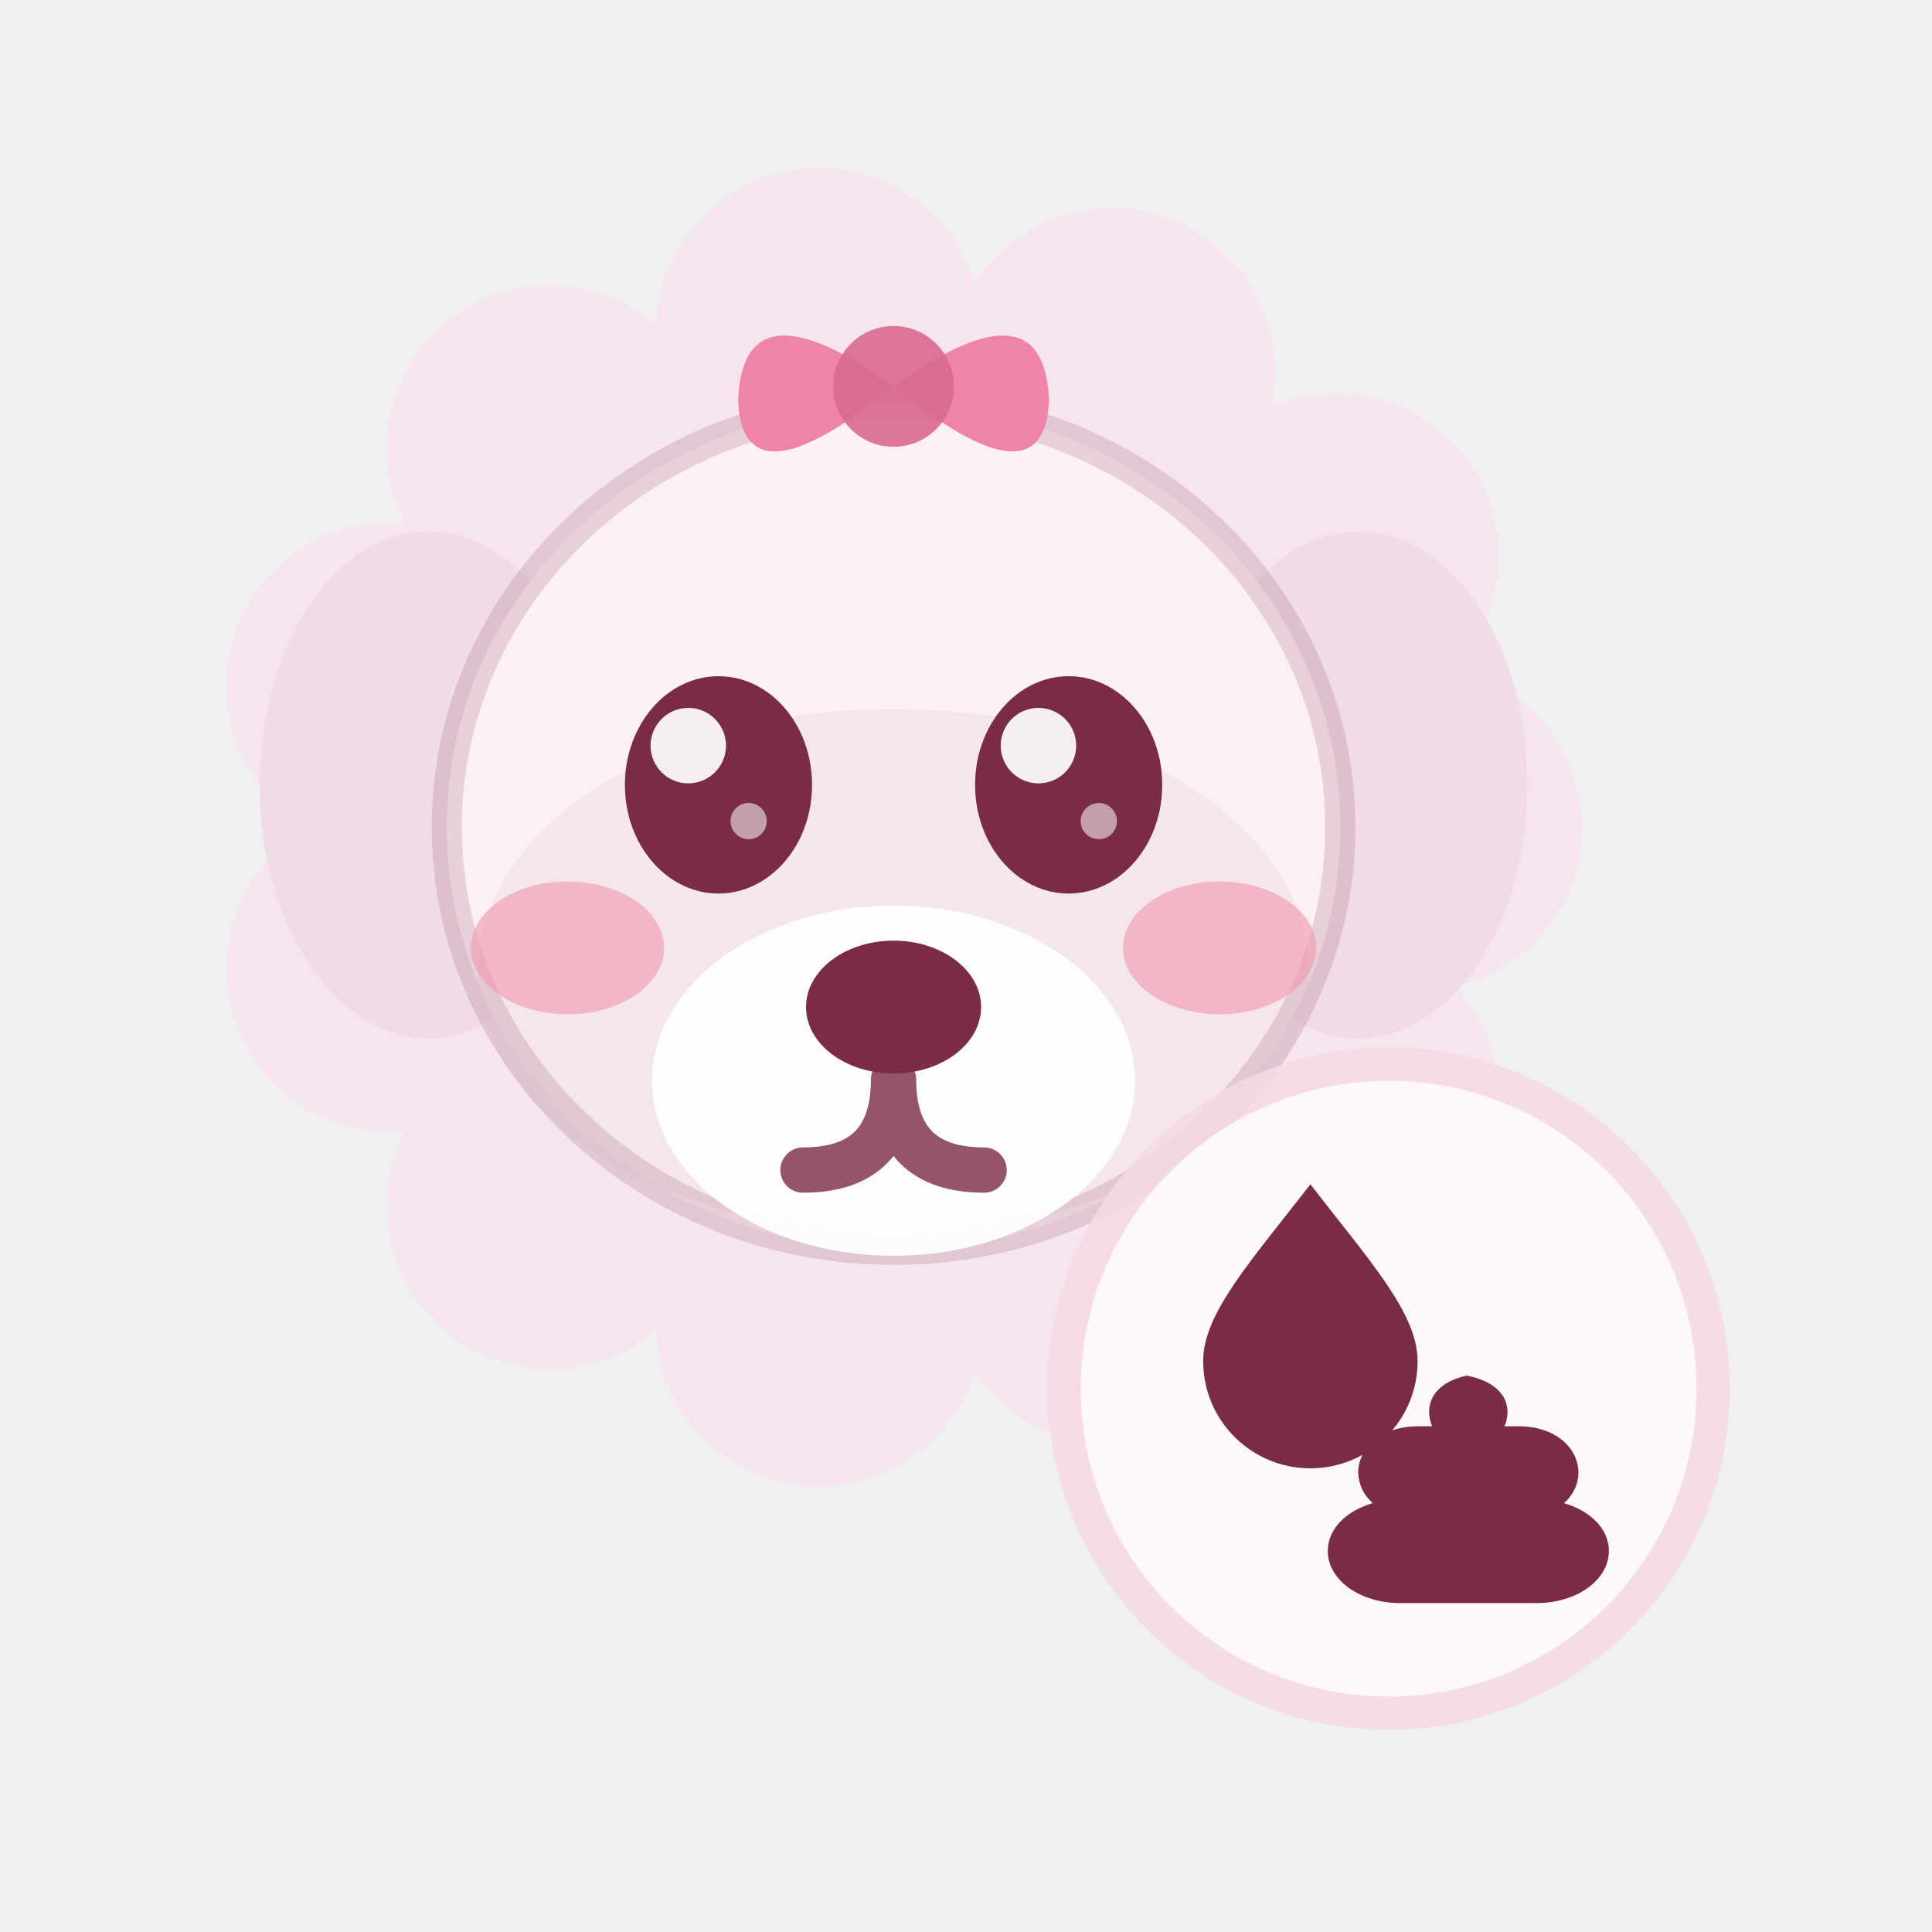
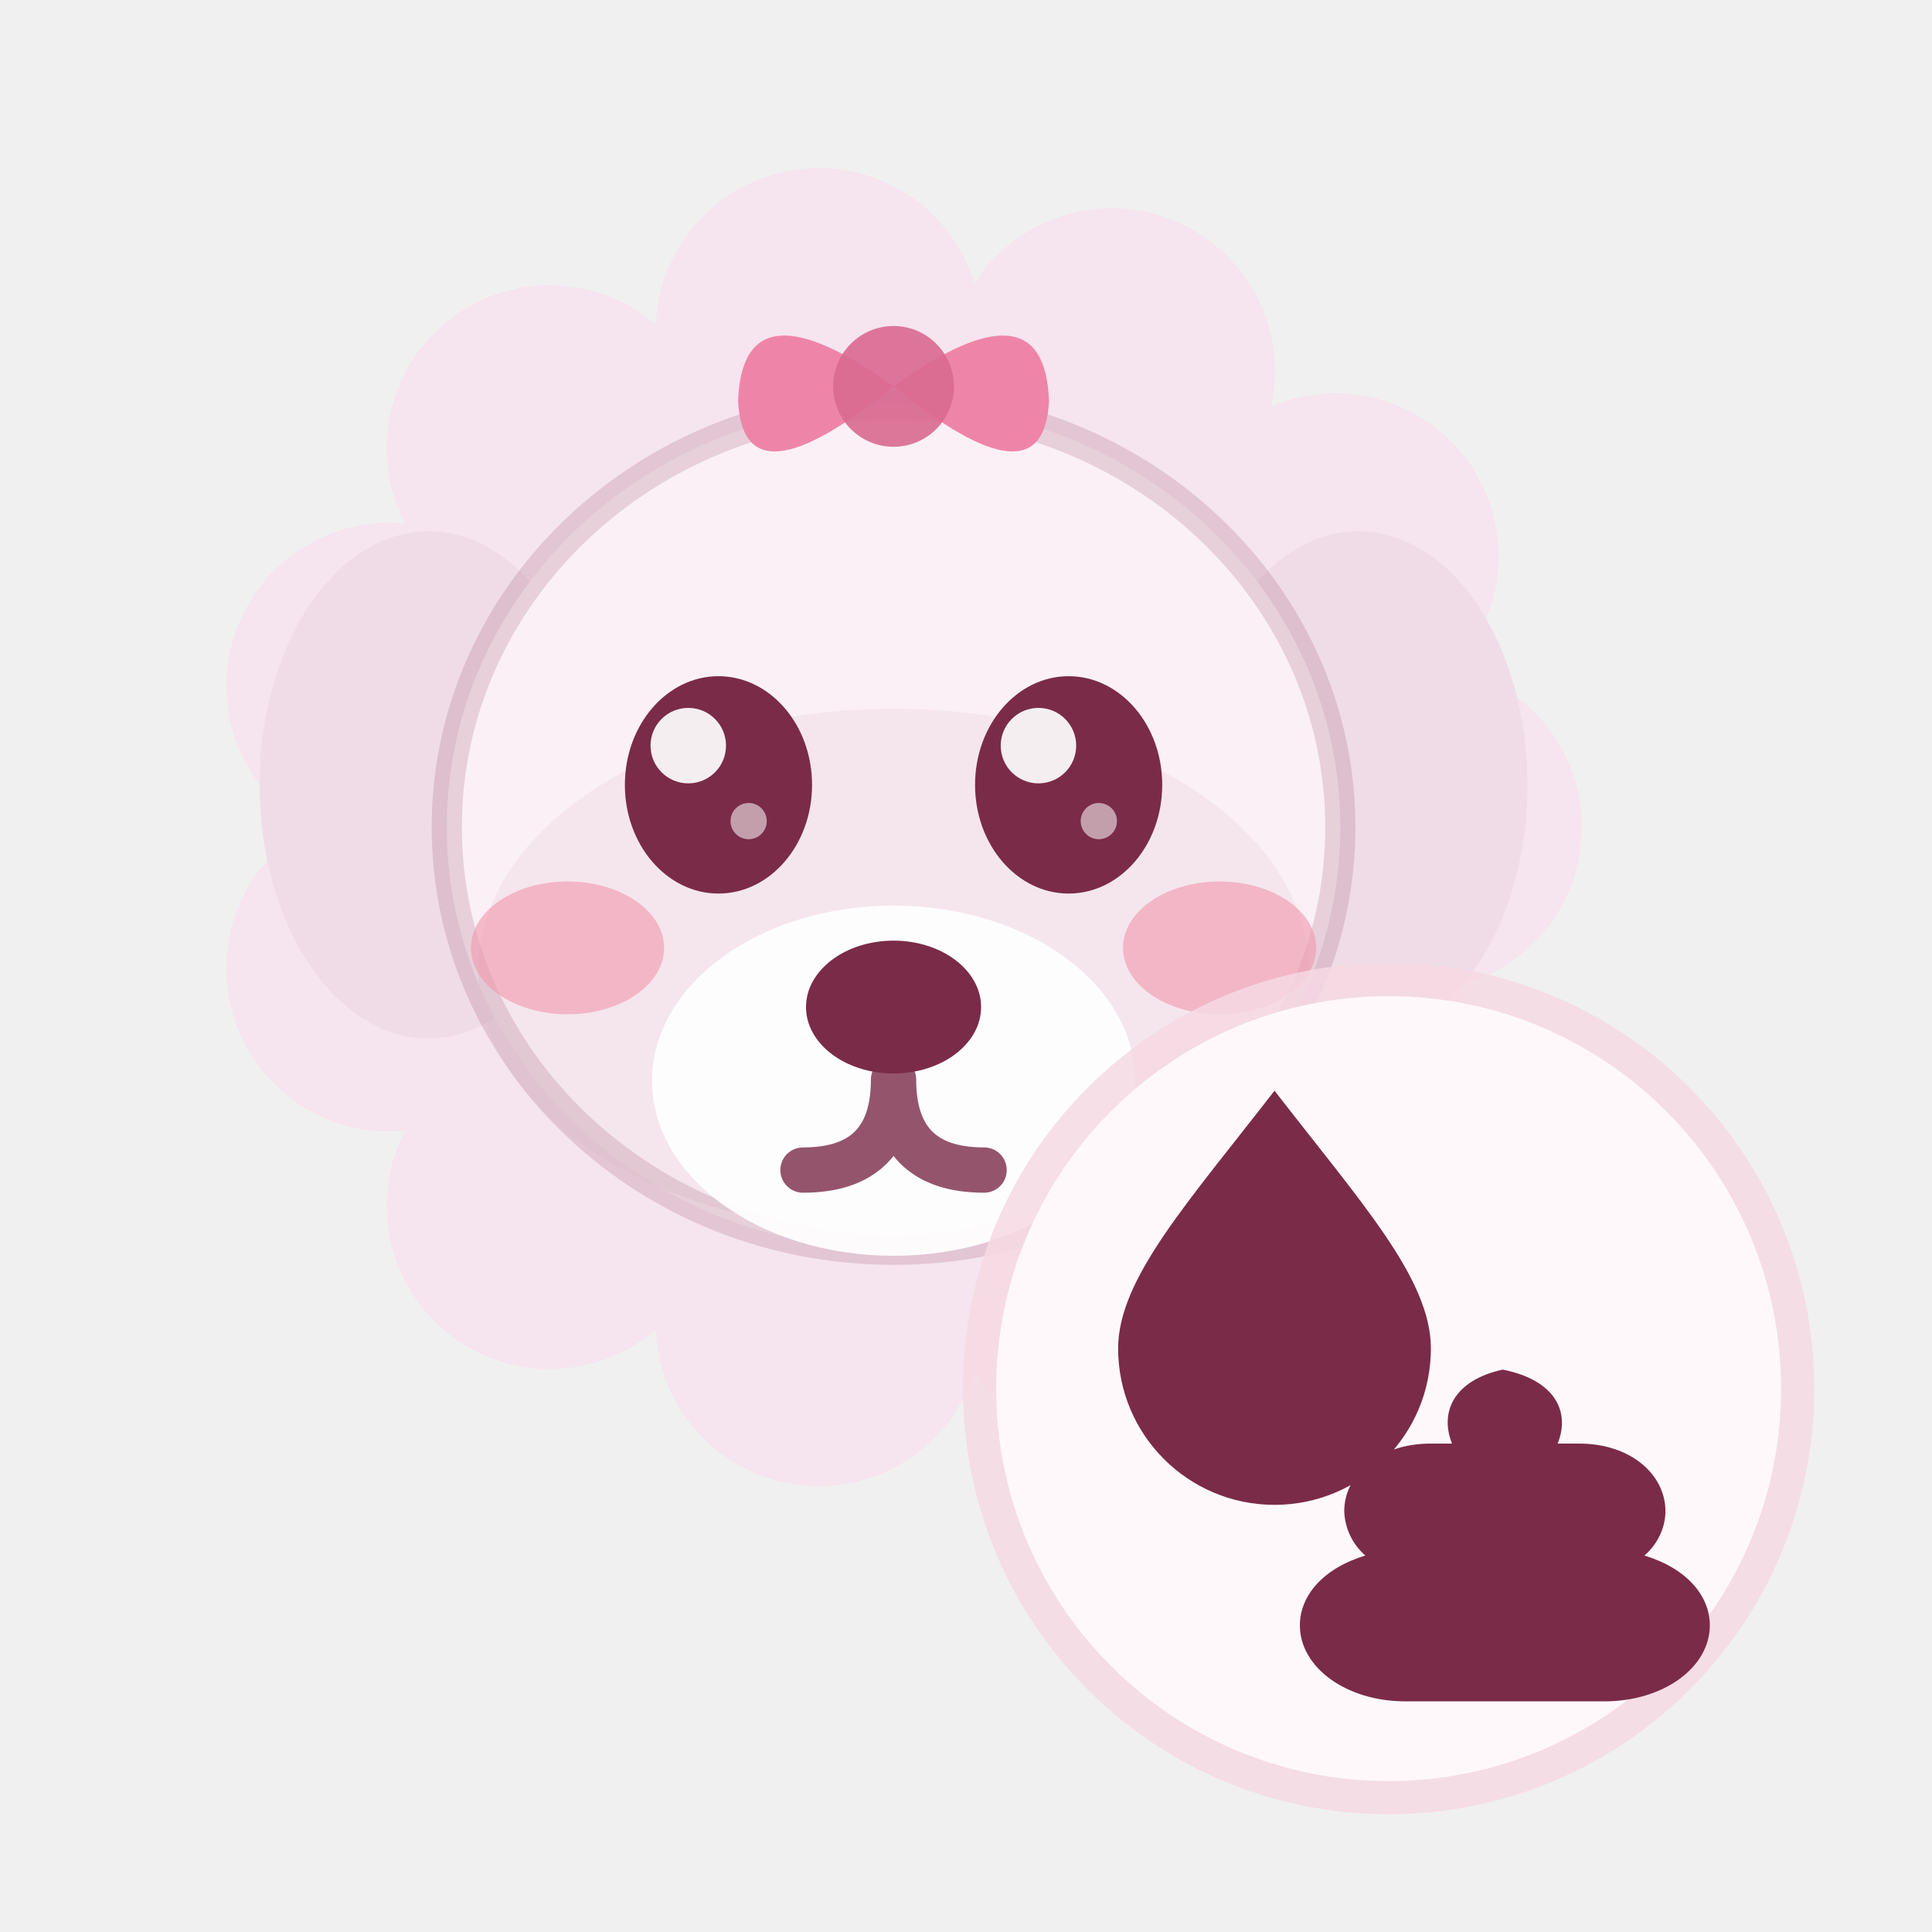
<svg xmlns="http://www.w3.org/2000/svg" viewBox="0 0 64 64" width="64" height="64" role="img" aria-label="poodle — mixed">
  <defs>
    <linearGradient id="d-princess-mixed" x1="0" y1="0" x2="0.62" y2="1">
      <stop offset="0" stop-color="#FDF1F3" />
      <stop offset="1" stop-color="#F6D9E3" />
    </linearGradient>
  </defs>
  <circle cx="47" cy="27.4" r="5.4" fill="#F6E4EE" />
  <circle cx="44.24" cy="36.37" r="5.4" fill="#F6E4EE" />
  <circle cx="36.83" cy="42.5" r="5.4" fill="#F6E4EE" />
  <circle cx="27.12" cy="43.83" r="5.4" fill="#F6E4EE" />
  <circle cx="18.21" cy="39.95" r="5.4" fill="#F6E4EE" />
  <circle cx="12.9" cy="32.08" r="5.4" fill="#F6E4EE" />
  <circle cx="12.9" cy="22.72" r="5.4" fill="#F6E4EE" />
  <circle cx="18.21" cy="14.85" r="5.4" fill="#F6E4EE" />
  <circle cx="27.12" cy="10.97" r="5.4" fill="#F6E4EE" />
  <circle cx="36.83" cy="12.3" r="5.4" fill="#F6E4EE" />
  <circle cx="44.24" cy="18.43" r="5.4" fill="#F6E4EE" />
  <ellipse cx="14.2" cy="26" rx="5.6" ry="8.4" fill="#F0DCE7" />
  <ellipse cx="45" cy="26" rx="5.6" ry="8.4" fill="#F0DCE7" />
  <ellipse cx="29.6" cy="27.4" rx="14.8" ry="14" fill="#FBF0F5" />
  <ellipse cx="29.6" cy="32.16" rx="13.76" ry="8.68" fill="#F0DCE7" fill-opacity=".5" />
  <ellipse cx="29.6" cy="27.4" rx="14.8" ry="14" fill="none" stroke="#7A2B48" stroke-opacity=".16" stroke-width="1" />
  <path d="M29.6 12.8 q-4.99 -3.59 -5.15 0.47 q0.16 3.59 5.15 -0.47Z" fill="#EE85A8" />
  <path d="M29.6 12.8 q4.99 -3.59 5.15 0.47 q-0.16 3.59 -5.15 -0.47Z" fill="#EE85A8" />
  <circle cx="29.6" cy="12.8" r="2" fill="#D96A90" fill-opacity=".9" />
  <ellipse cx="29.6" cy="35.8" rx="8" ry="5.8" fill="#FFFFFF" fill-opacity=".92" />
  <ellipse cx="29.6" cy="33.36" rx="2.9" ry="2.2" fill="#7A2B48" />
  <path d="M29.6 35.76 q0 3 -3 3M29.6 35.76 q0 3 3 3" fill="none" stroke="#7A2B48" stroke-width="1.5" stroke-linecap="round" stroke-linejoin="round" stroke-opacity=".8" />
  <ellipse cx="23.8" cy="26" rx="3.1" ry="3.6" fill="#7A2B48" />
  <circle cx="22.8" cy="24.7" r="1.25" fill="#fff" fill-opacity=".92" />
  <circle cx="24.8" cy="27.2" r="0.6" fill="#fff" fill-opacity=".55" />
  <ellipse cx="35.4" cy="26" rx="3.1" ry="3.6" fill="#7A2B48" />
  <circle cx="34.4" cy="24.7" r="1.25" fill="#fff" fill-opacity=".92" />
  <circle cx="36.4" cy="27.2" r="0.6" fill="#fff" fill-opacity=".55" />
  <ellipse cx="18.8" cy="31.4" rx="3.2" ry="2.2" fill="#F09AB0" fill-opacity=".62" />
  <ellipse cx="40.4" cy="31.4" rx="3.2" ry="2.2" fill="#F09AB0" fill-opacity=".62" />
-   <circle cx="46" cy="46" r="11.3" fill="#F6D9E3" fill-opacity=".85" />
-   <circle cx="46" cy="46" r="10.2" fill="#FFF8FA" />
-   <g transform="translate(38.32 38.32) scale(0.48)">
+   <circle cx="46" cy="46" r="14.1" fill="#F6D9E3" fill-opacity=".85" />
+   <circle cx="46" cy="46" r="13" fill="#FFF8FA" />
+   <g transform="translate(34.8 34.8) scale(0.7)">
    <path d="M10.6 1.9c4.1 5.3 7.4 8.9 7.4 12.2a7.4 7.4 0 0 1-14.8 0C3.2 10.8 6.5 7.2 10.6 1.9Z" fill="#7A2B48" />
    <path d="M21.4 15.1c2.5.5 3.2 2 2.6 3.5h1c2.5 0 4.1 1.5 4.1 3.2 0 .8-.4 1.6-1 2.1 2 .6 3.1 1.9 3.1 3.3 0 2-2.2 3.6-5 3.6h-9.4c-2.8 0-5-1.6-5-3.6 0-1.4 1.1-2.7 3.1-3.3a2.9 2.9 0 0 1-1-2.1c0-1.7 1.6-3.2 4.1-3.2h1c-.6-1.5.1-3 2.4-3.5Z" fill="#7A2B48" />
  </g>
</svg>
